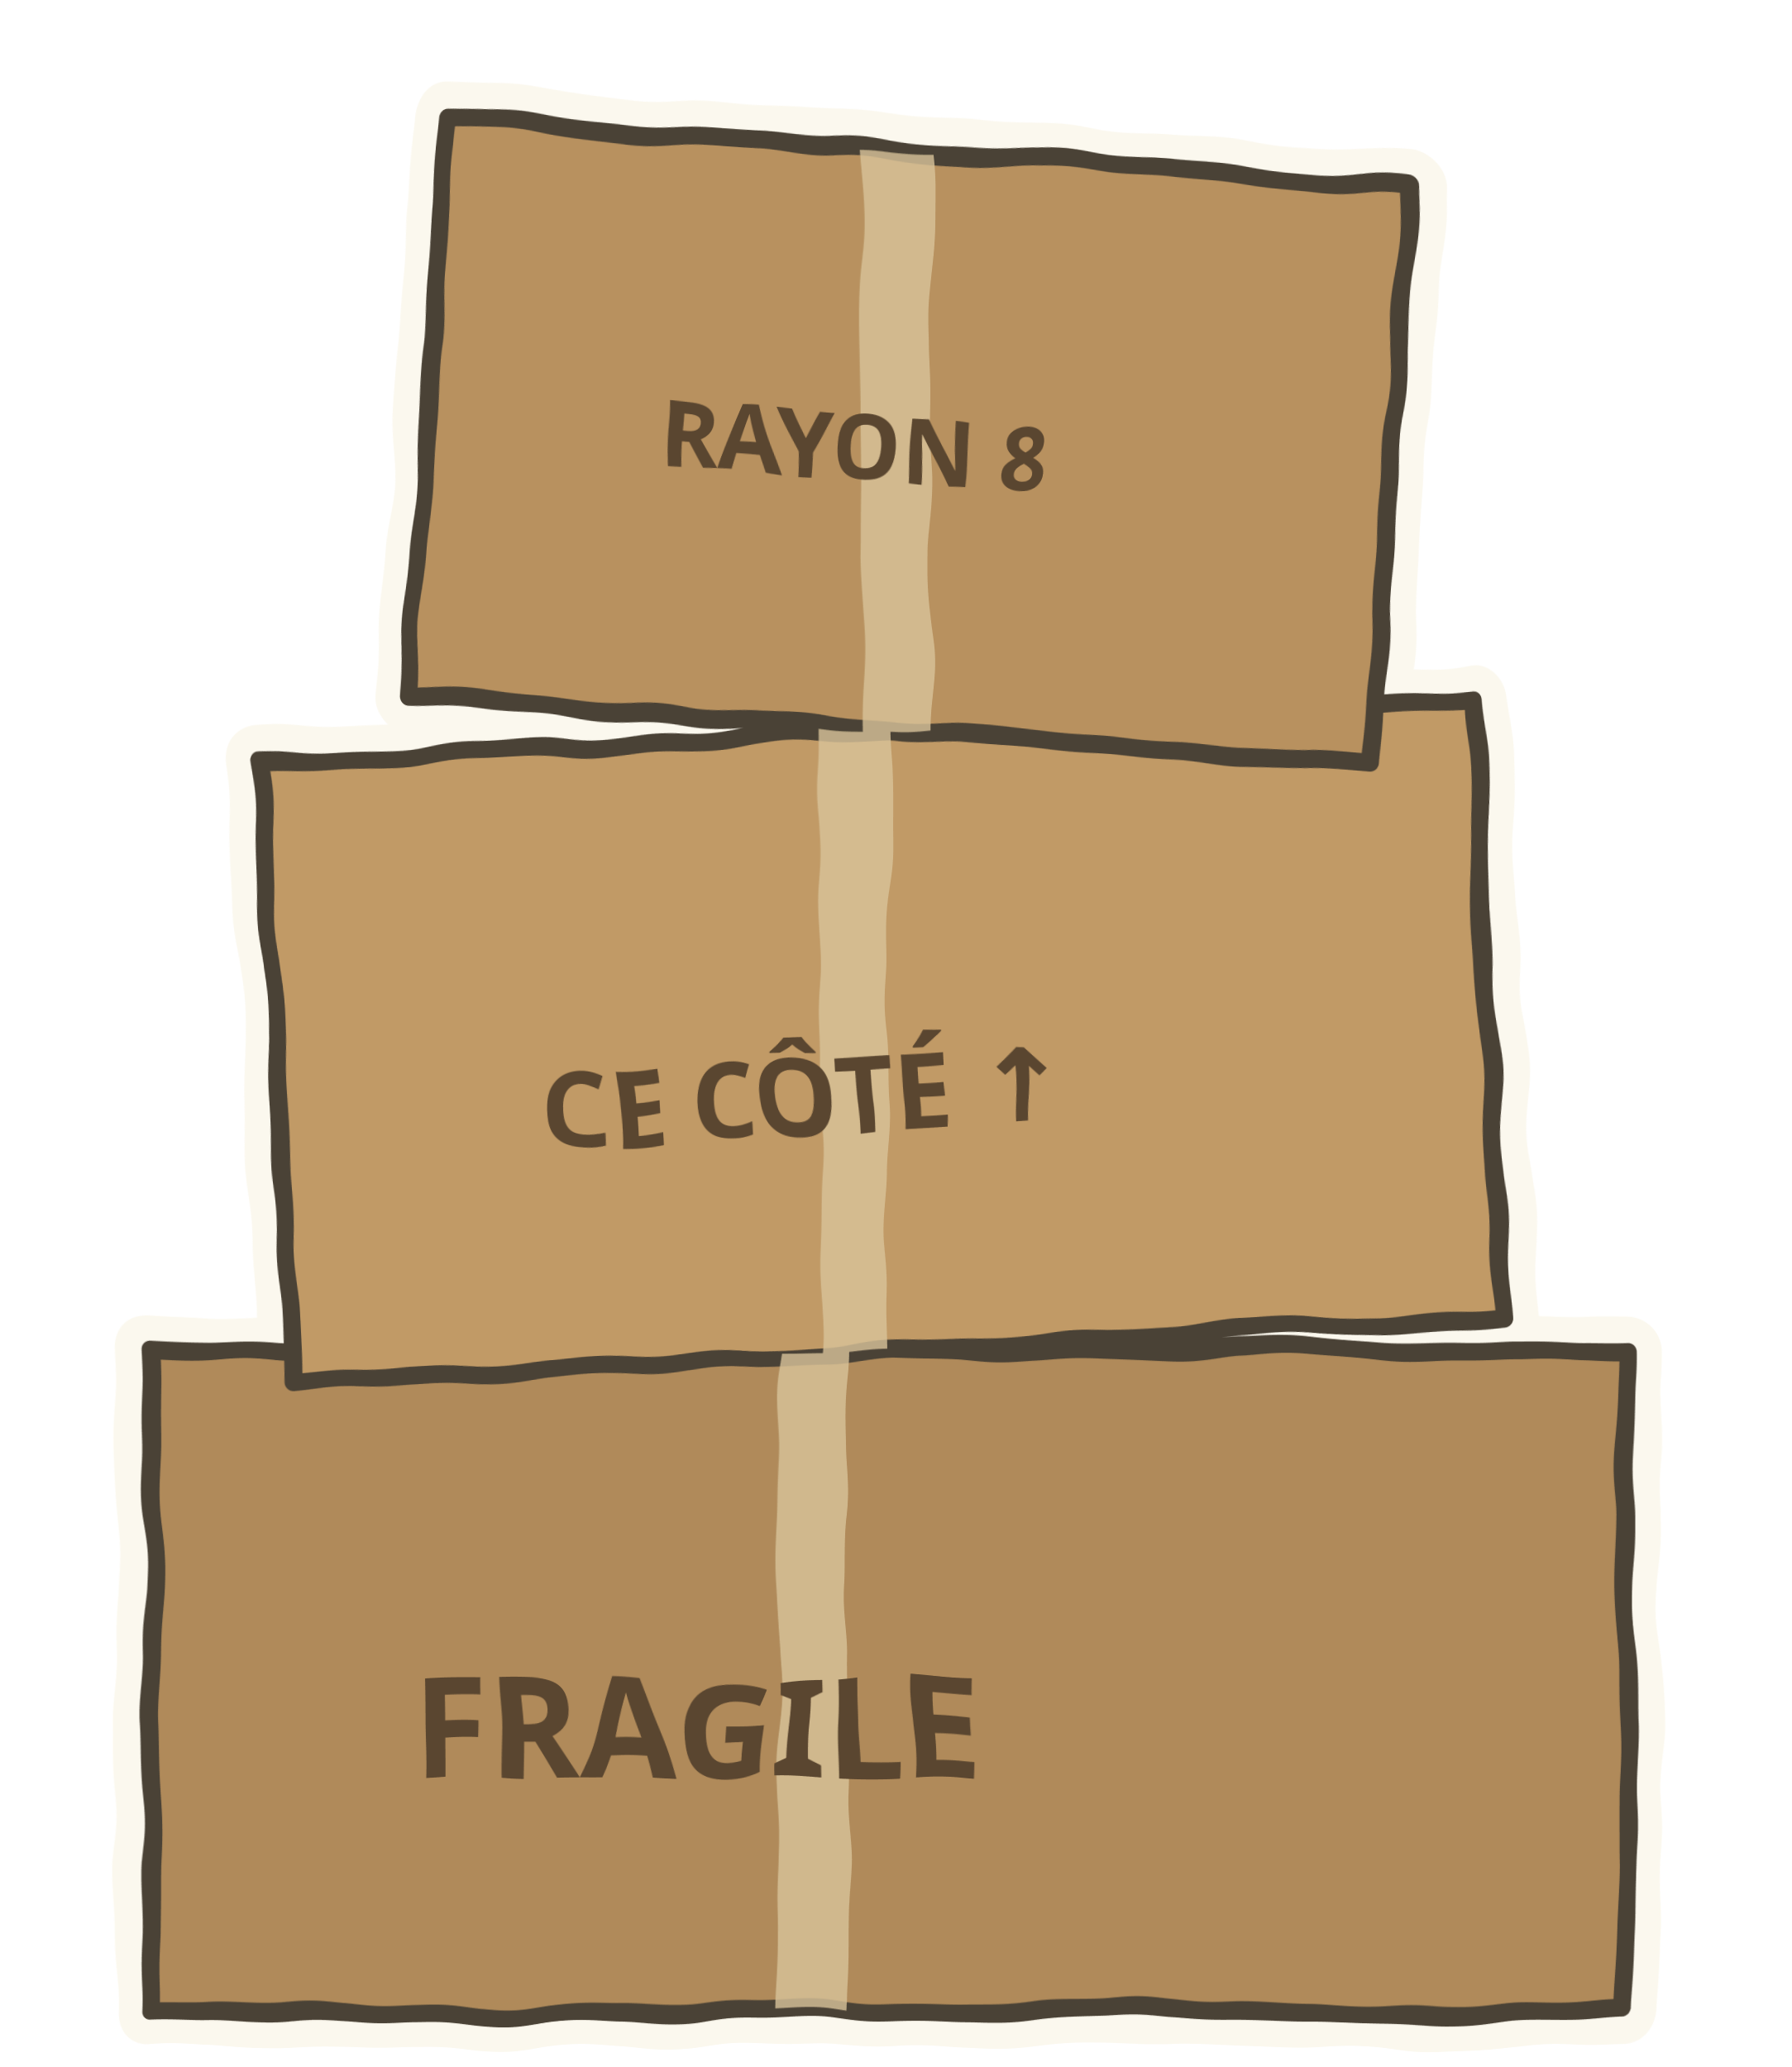
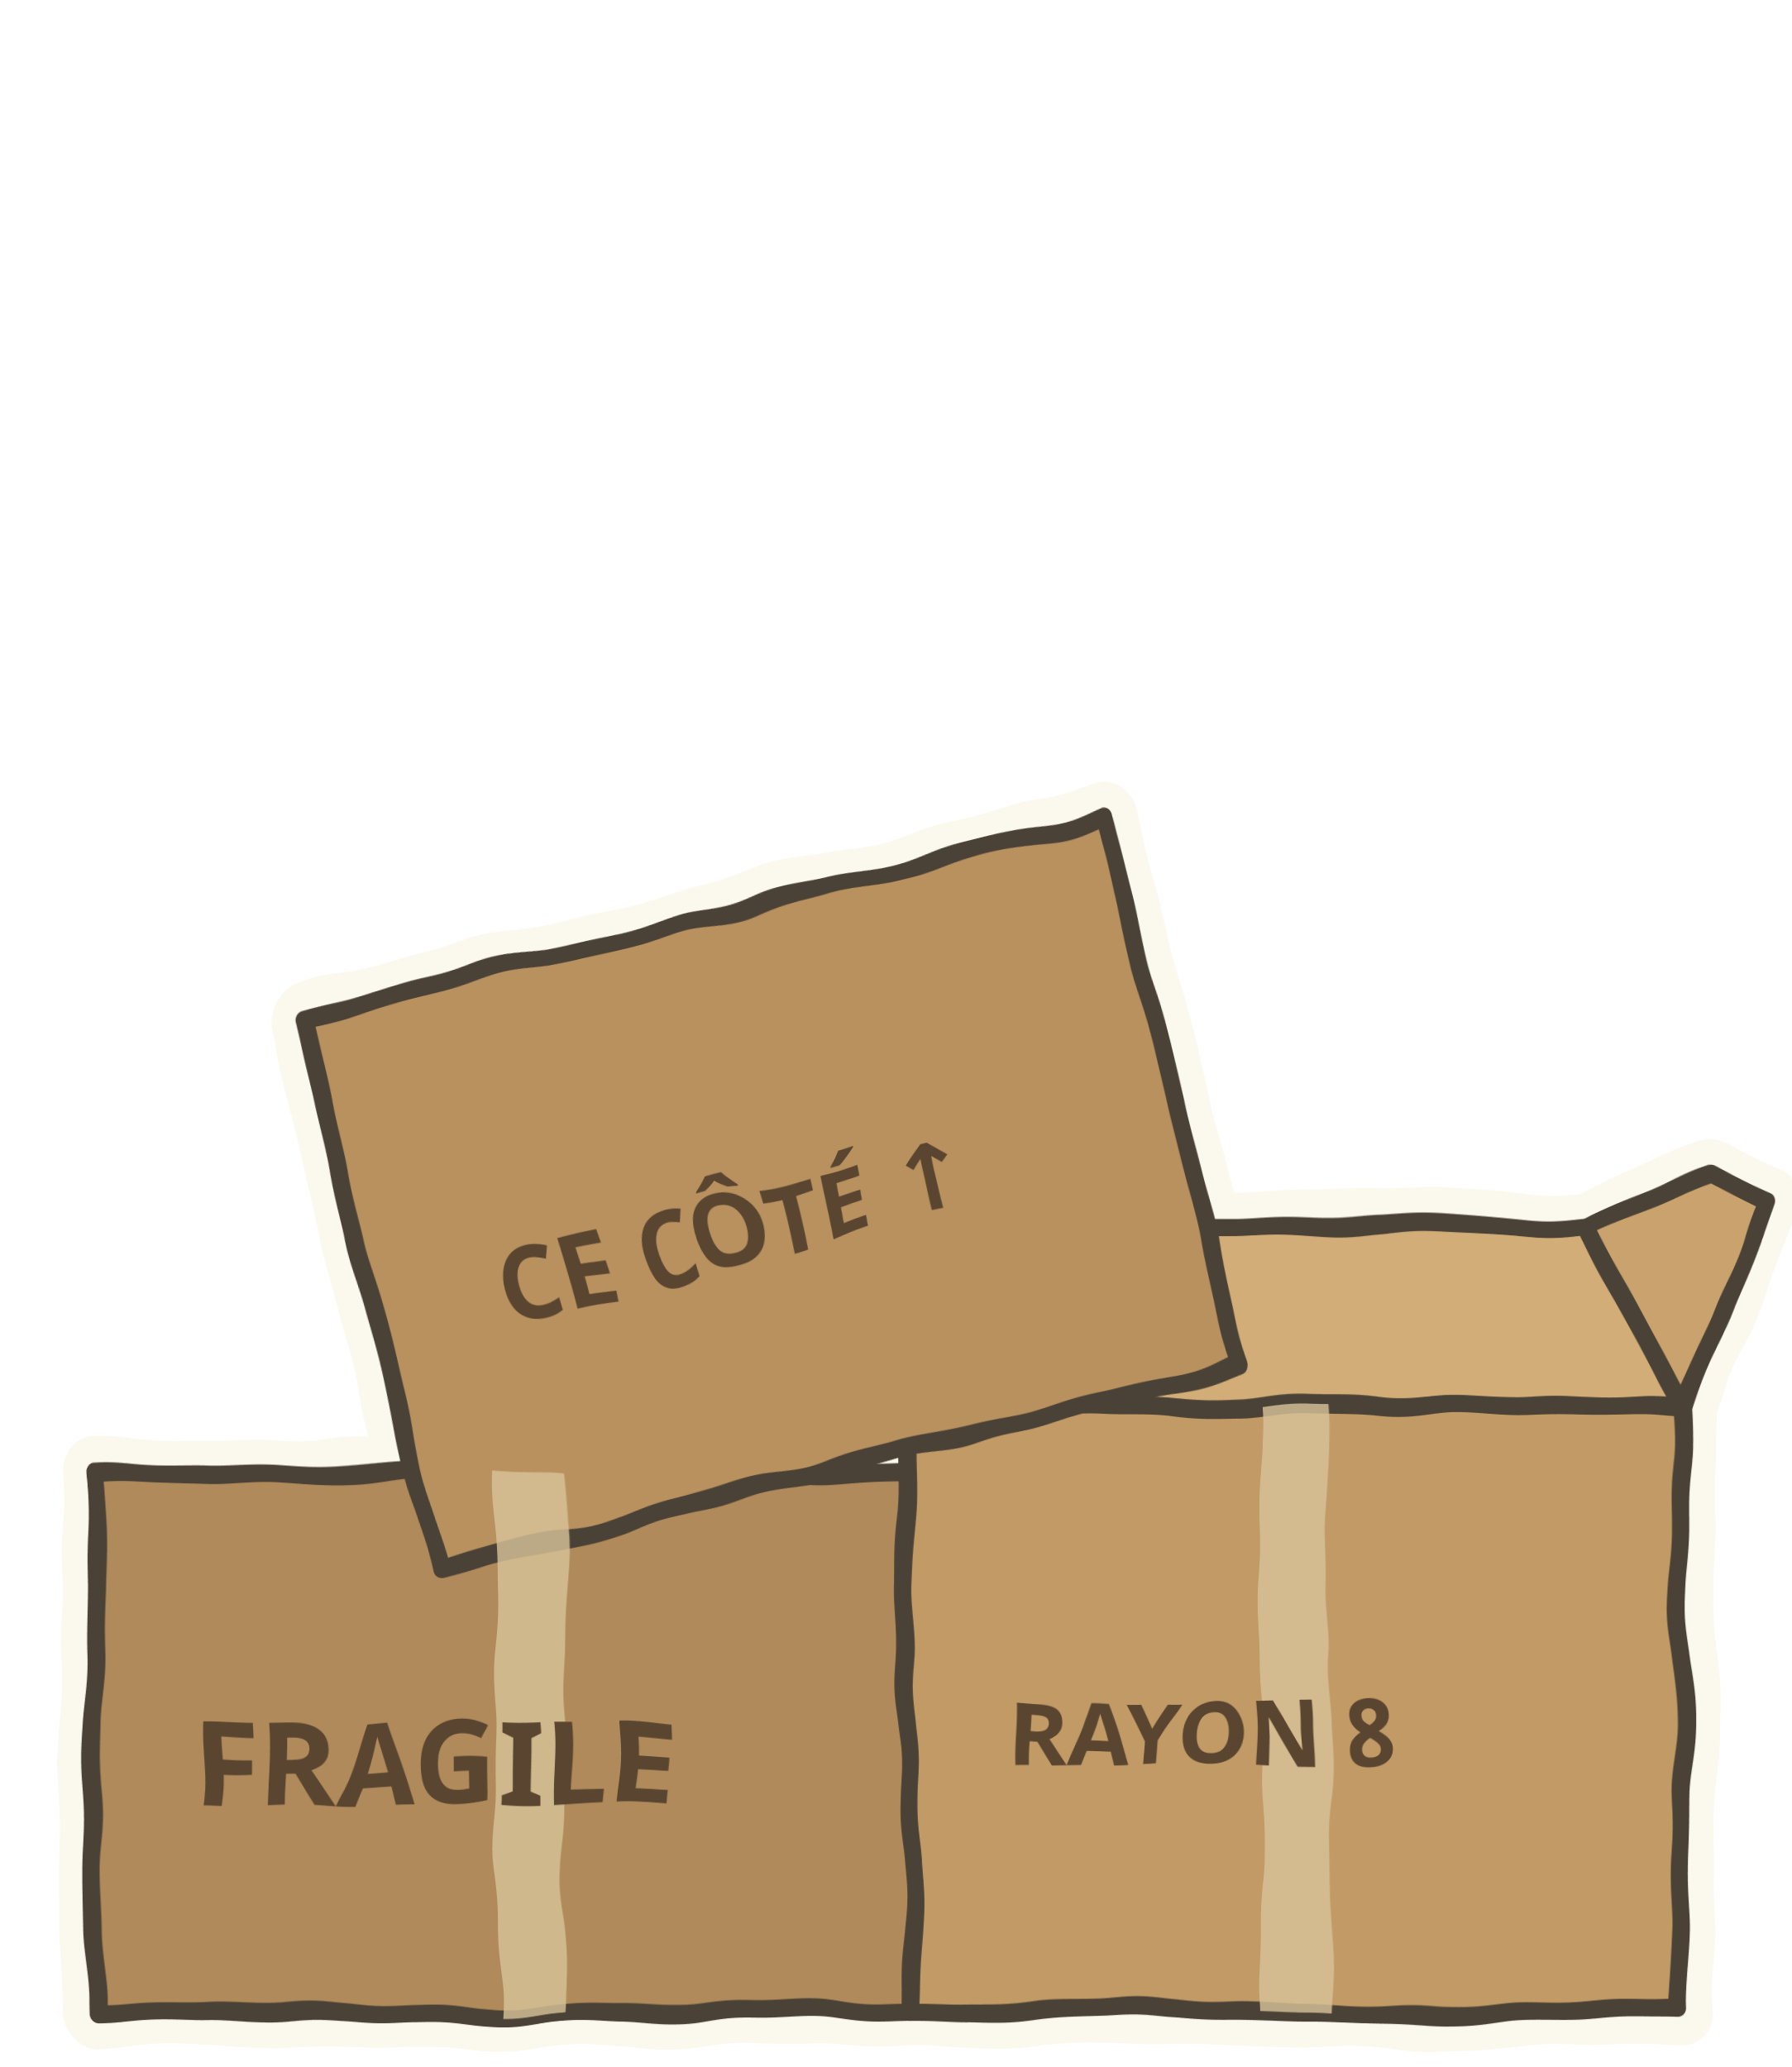
<svg xmlns="http://www.w3.org/2000/svg" xmlns:xlink="http://www.w3.org/1999/xlink" width="260" height="300" viewBox="0 0 260 300">
  <defs>
    <filter id="crayon" x="-5%" y="-5%" width="110%" height="110%">
      <feTurbulence type="fractalNoise" baseFrequency="0.05" numOctaves="2" seed="9" />
      <feDisplacementMap in="SourceGraphic" scale="3" />
    </filter>
-     <g id="pile">
-       <path d="M22 196 h214 v96 h-214 z" fill="#b08a5a" />
-       <path d="M40 106 h176 v90 h-176 z" fill="#c19a66" transform="rotate(-3 128 150)" />
-       <path d="M62 22 h140 v84 h-140 z" fill="#b8915f" transform="rotate(4 132 64)" />
+     <g id="tas">
+       <path d="M14 214 h126 v78 h-126 z" fill="#b08a5a" />
+       <path d="M132 204 h112 v88 h-112 z" fill="#c19a66" />
+       <path d="M132 204 l-14 -26 h112 l14 26 z" fill="#d2ad78" />
+       <path d="M244 204 l12 -30 l-8 -4 l-18 8 z" fill="#c9a26d" />
+       <path d="M52 132 h120 v82 h-120 z" fill="#b8915f" transform="rotate(-14 112 173)" />
    </g>
  </defs>
  <g filter="url(#crayon)">
-     <use href="#pile" xlink:href="#pile" stroke="#fbf8ee" stroke-width="10" stroke-linejoin="round" />
-     <use href="#pile" xlink:href="#pile" stroke="#4a4236" stroke-width="2.6" stroke-linejoin="round" />
-     <path d="M118 196 v96 M124 106 v90 M130 22 v84" stroke="#d8c39a" stroke-width="10" opacity="0.8" />
-     <text x="60" y="258" font-family="sans-serif" font-size="20" font-weight="700" fill="#5a4630">FRAGILE</text>
-     <text x="78" y="164" font-family="sans-serif" font-size="15" font-weight="700" fill="#5a4630" transform="rotate(-3 128 150)">CE CÔTÉ ↑</text>
-     <text x="96" y="70" font-family="sans-serif" font-size="13" font-weight="700" fill="#5a4630" transform="rotate(4 132 64)">RAYON 8</text>
+     <use href="#tas" xlink:href="#tas" stroke="#fbf8ee" stroke-width="10" stroke-linejoin="round" />
+     <use href="#tas" xlink:href="#tas" stroke="#4a4236" stroke-width="2.6" stroke-linejoin="round" />
+     <path d="M77 214 v78 M188 204 v88" stroke="#d8c39a" stroke-width="10" opacity="0.8" />
+     <text x="28" y="262" font-family="sans-serif" font-size="17" font-weight="700" fill="#5a4630">FRAGILE</text>
+     <text x="70" y="182" font-family="sans-serif" font-size="14" font-weight="700" fill="#5a4630" transform="rotate(-14 112 173)">CE CÔTÉ ↑</text>
+     <text x="146" y="256" font-family="sans-serif" font-size="13" font-weight="700" fill="#5a4630">RAYON 8</text>
  </g>
</svg>
